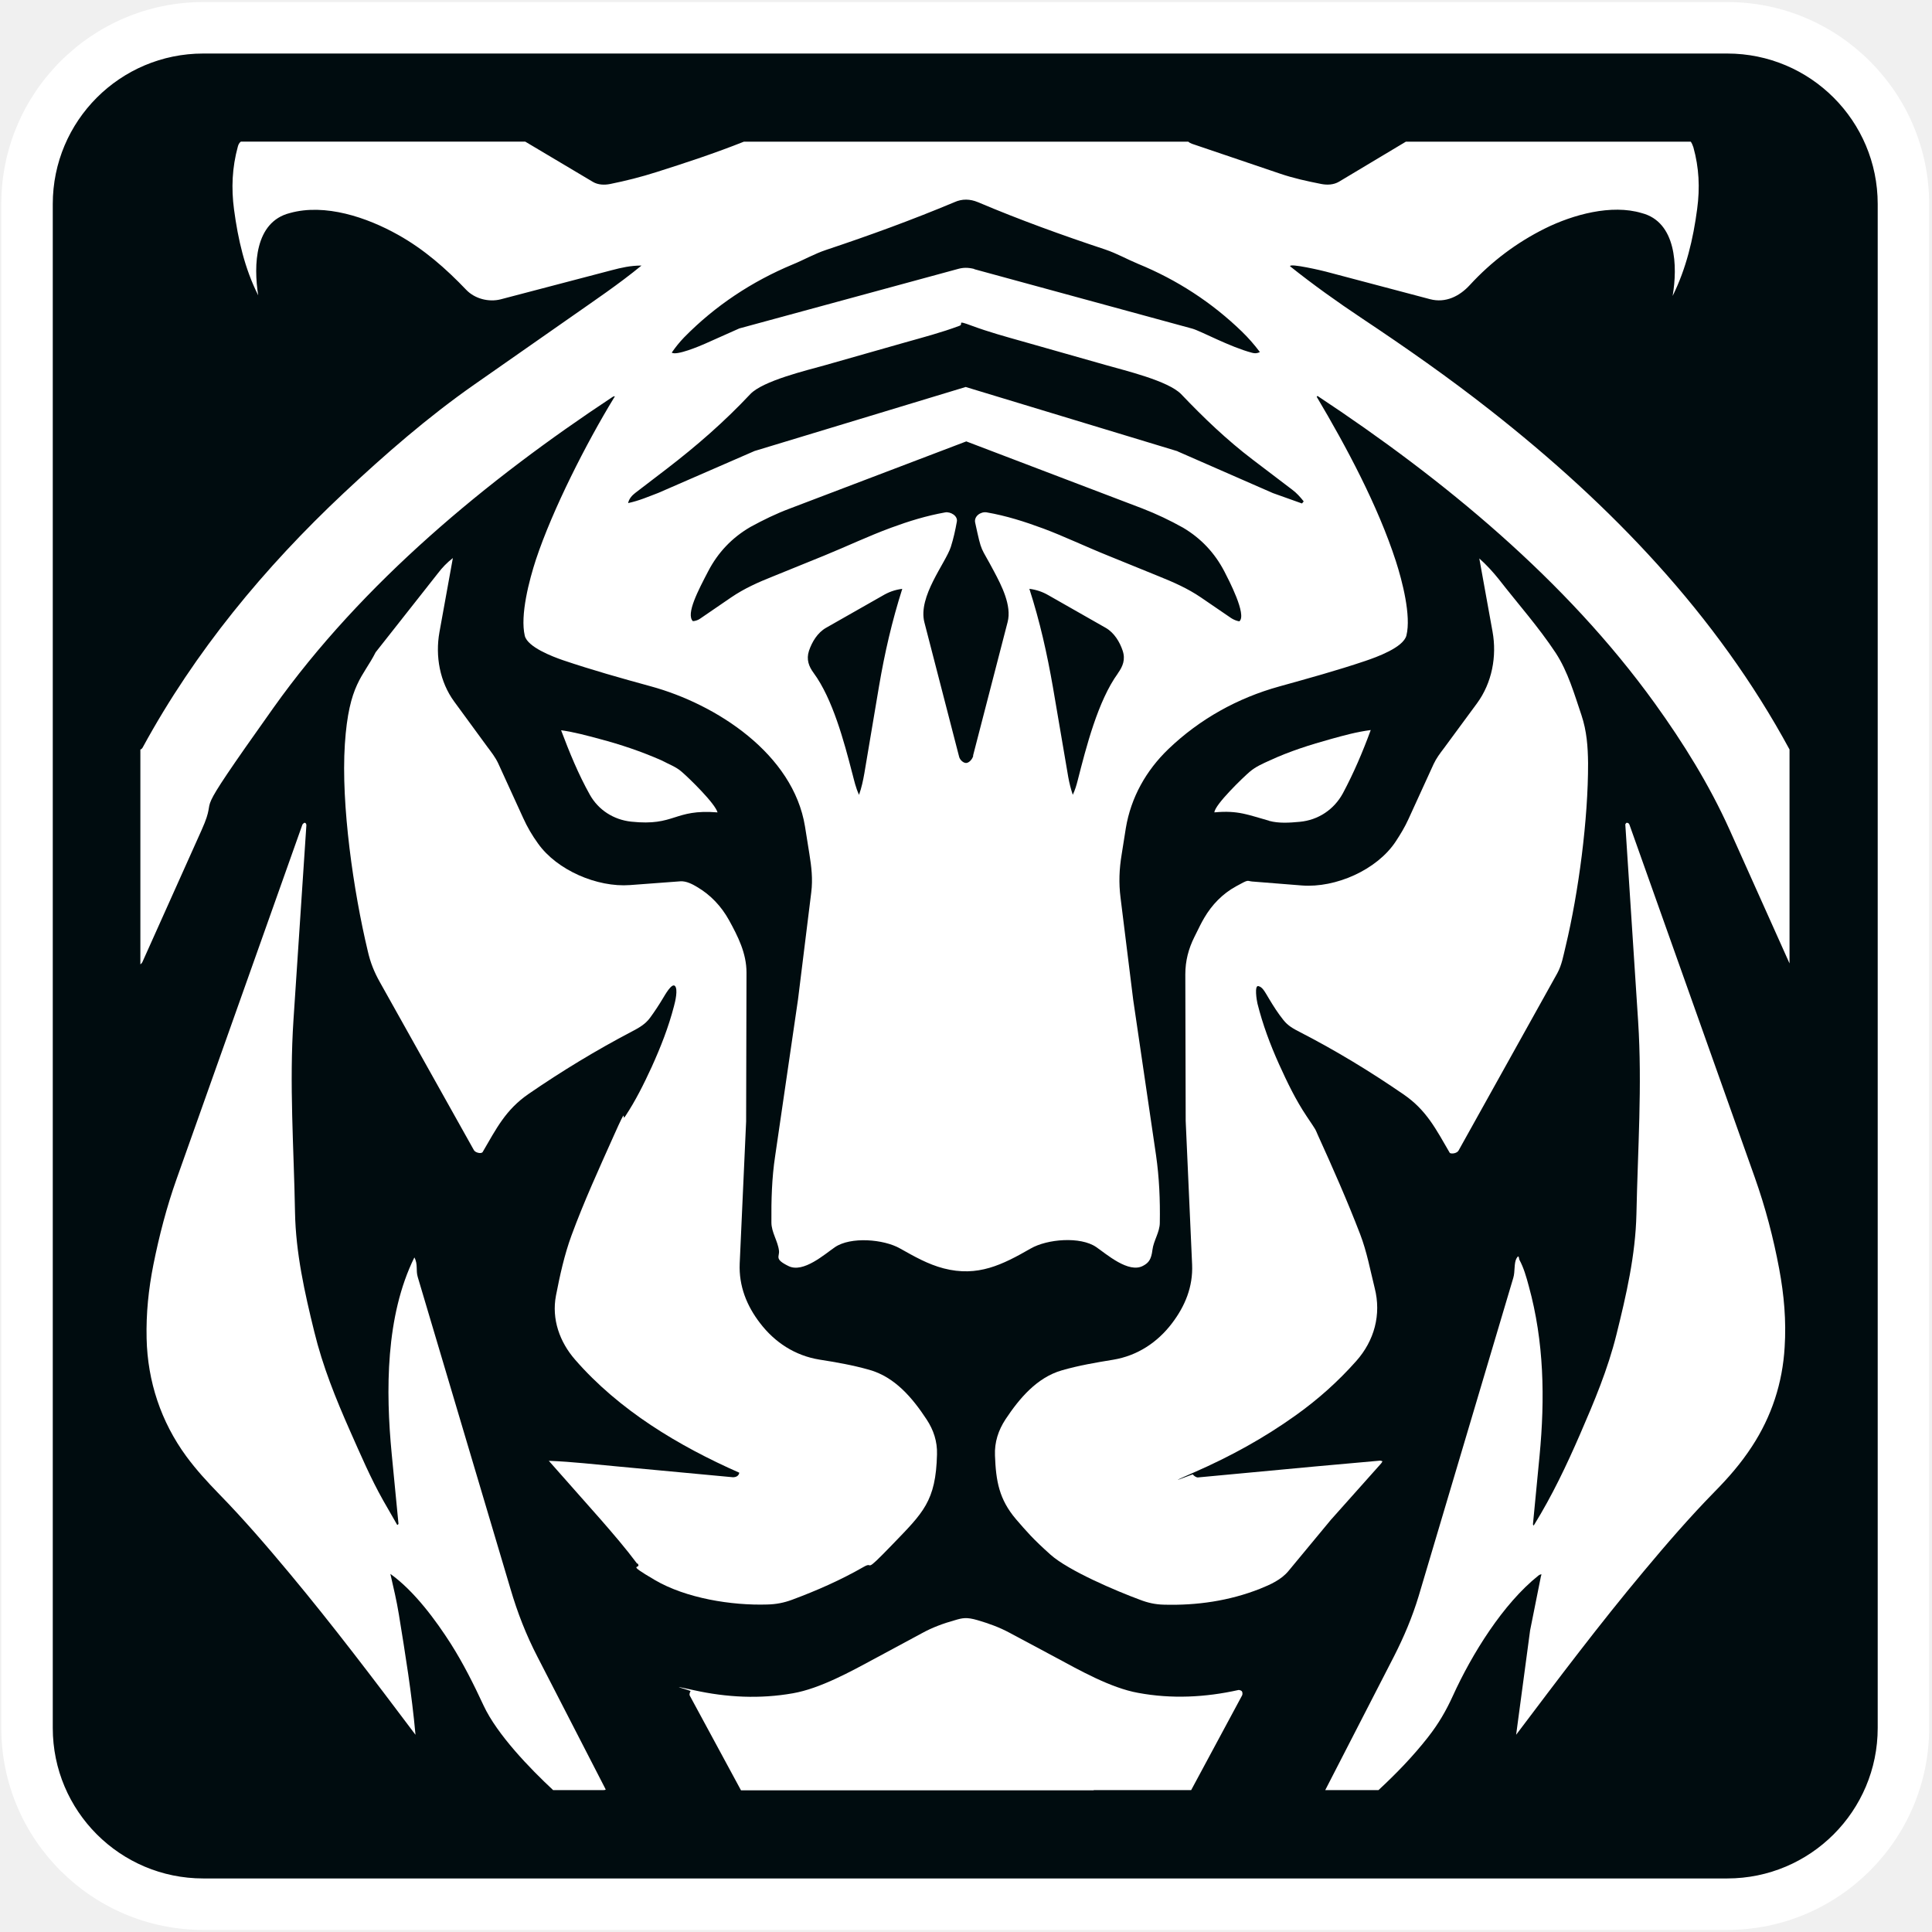
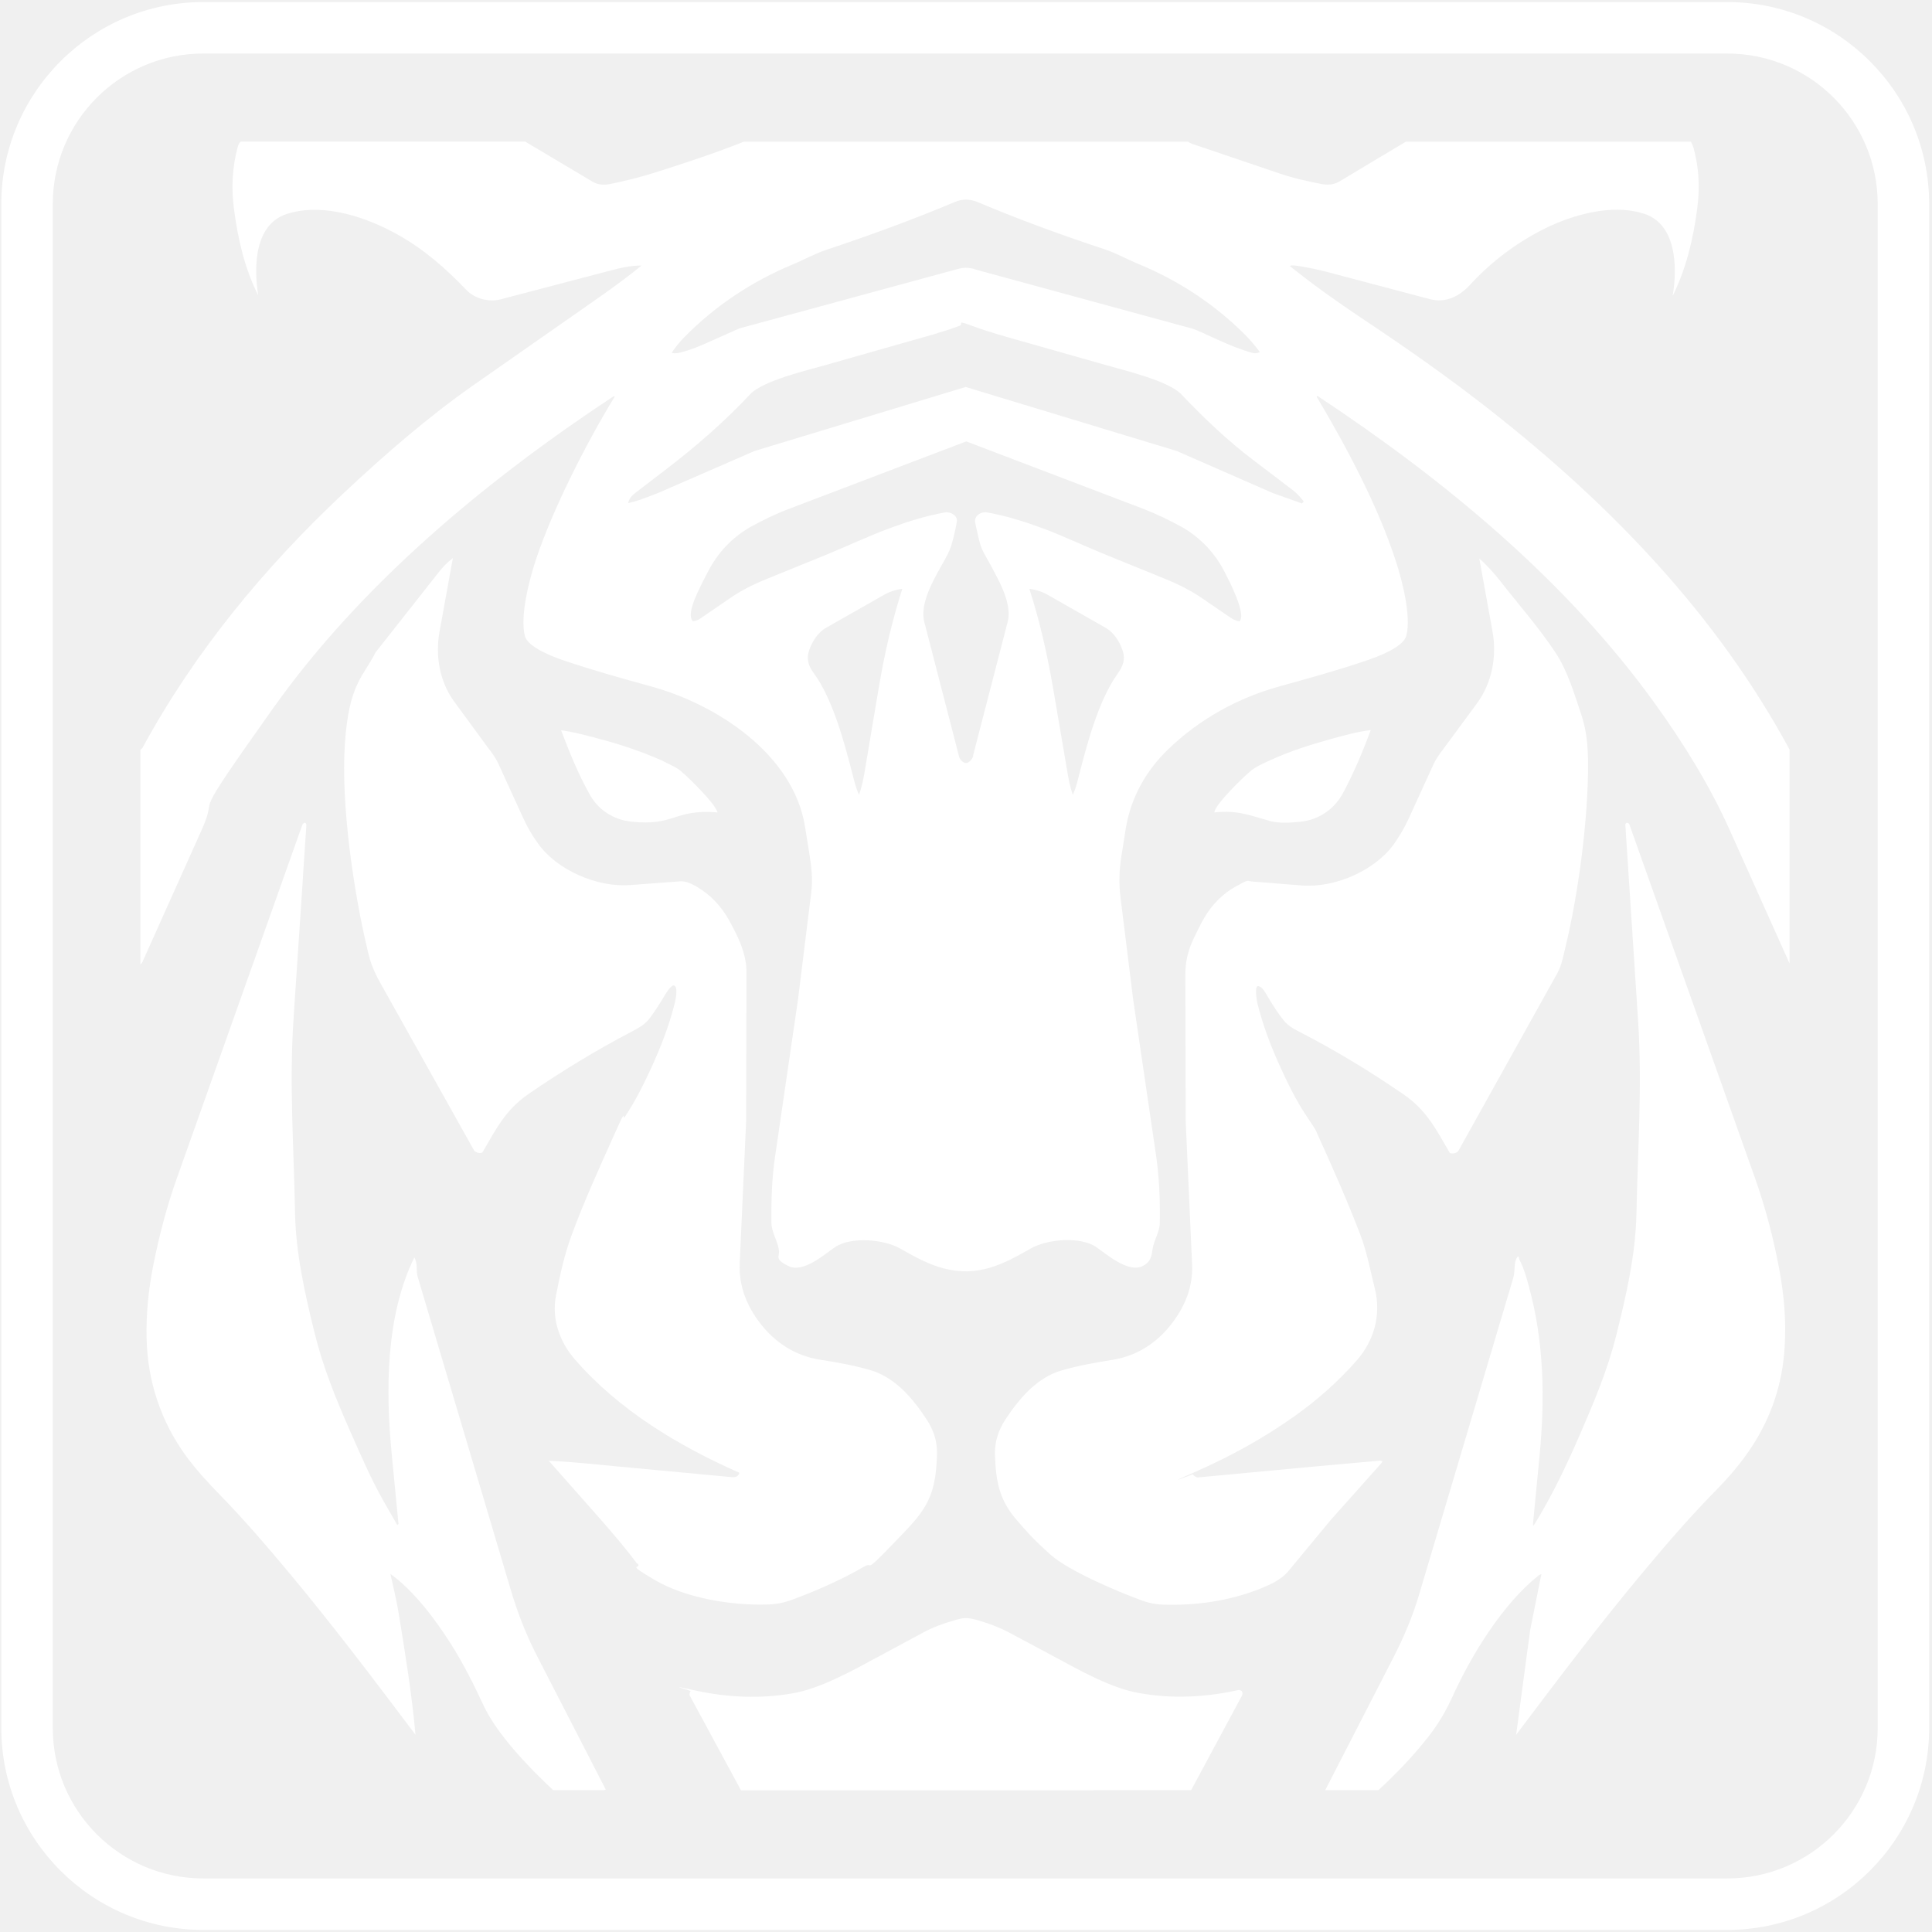
<svg xmlns="http://www.w3.org/2000/svg" id="Calque_2" data-name="Calque 2" viewBox="46.19 46.19 938.39 938.39">
  <defs>
    <style>
-       .cls-1 {
-         fill: #000c0f;
-       }
+       .cls-1 { fill: none; }

-       .cls-2 {
-         fill: #fff;
-       }
+       .cls-2 { fill: #fff; }
    </style>
  </defs>
  <g id="Calque_1-2" data-name="Calque 1">
    <g id="Calque_2-2" data-name="Calque 2">
      
    </g>
    <g>
      <g id="Calque_2-3" data-name="Calque 2">
        <g>
          <path class="cls-1" d="M144.91,59.69h740.2c47.24,0,85.59,38.35,85.59,85.59v740.2c0,47.24-38.35,85.59-85.59,85.59H144.91c-47.24,0-85.59-38.35-85.59-85.59V145.28c0-47.24,38.35-85.59,85.59-85.59Z" />
          <path class="cls-2" d="M885.12,72.19c40.37,0,73.09,32.73,73.09,73.09v740.2c0,40.37-32.73,73.09-73.09,73.09H144.91c-40.37,0-73.09-32.73-73.09-73.09V145.28c0-40.37,32.73-73.09,73.09-73.09h740.2M885.12,47.19H144.91c-54.09,0-98.09,44-98.09,98.09v740.2c0,54.09,44,98.09,98.09,98.09h740.2c54.09,0,98.09-44,98.09-98.09V145.28c0-54.09-44-98.09-98.09-98.09h0Z" />
        </g>
      </g>
      <path class="cls-2" d="M301.37,115.02l32.83,19.53c2.48,1.47,5.59,1.56,8.35,1.01,7.7-1.56,14.95-3.39,22.47-5.78,14.49-4.59,28.61-9.26,42.46-14.77h215.89c.37.37,1.01.73,1.74,1.01l42.74,14.49c6.69,2.29,13.21,3.67,20.08,5.04,2.84.55,5.96.46,8.62-1.1l32.47-19.44h138.39c.55.73.92,1.74,1.28,2.75,2.75,9.9,3.21,19.63,1.83,29.9-1.93,14.67-5.32,28.98-11.92,42.28,2.48-14.31,1.83-35.95-15.04-40.26-14.67-4.4-33.29.73-46.86,7.43-13.85,6.88-26.05,16.05-36.59,27.51-4.95,5.41-11.74,8.9-19.35,6.88l-50.62-13.39c-.92-.28-17.98-4.31-17.33-2.57,11.28,8.99,22.84,17.24,34.94,25.31,21.37,14.22,42.19,28.8,62.36,44.66,58.51,45.95,109.78,99.14,145.27,164.71v103.91l-29.16-65.02c-9.81-21.74-22.38-42-36.32-61.35-43.1-59.8-102.53-108.77-163.71-149.21-.27,0-.46.28-.46.37,14.49,24.4,29.71,52.92,38.43,79.79,3.12,9.63,7.52,26.6,5.14,36.13-1.47,5.87-14.58,10.55-19.99,12.38-13.85,4.68-27.61,8.44-41.73,12.38-20.27,5.59-38.7,15.87-53.83,30.36-10.91,10.46-18.25,23.57-20.73,38.43l-2.02,12.75c-1.19,7.15-1.47,13.85-.55,21.09l6.14,49.52,11.1,75.57c1.56,10.91,2.02,21.74,1.83,32.74,0,4.59-3.03,8.71-3.58,13.21s-1.74,6.24-4.49,7.7c-7.06,3.94-17.98-5.78-22.84-9.08-7.61-5.23-23.75-3.94-31.82.73-13.76,7.89-25.68,13.94-42.28,9.63-7.7-2.02-14.22-5.78-21.09-9.63-7.98-4.59-24.12-5.87-31.73-.64-4.95,3.39-15.32,12.66-22.47,9.17-7.15-3.49-4.31-4.49-4.68-7.52-.55-4.68-3.67-8.9-3.67-13.66-.09-10.82.18-21.55,1.83-32.37l11.1-76.03,6.42-51.91c.83-6.51.09-12.56-.92-18.8l-2.11-13.21c-5.69-35.22-43.01-59.43-75.02-68.14-14.4-3.94-28.43-7.89-42.55-12.66-5.04-1.74-17.15-6.33-18.53-11.83-2.38-10,2.2-27.24,5.41-37.05,8.07-24.3,24.49-56.59,37.88-78.51l.46-.73s-.37-.28-1.28.37c-60.62,40.08-121.33,90.06-164.62,150.96-43.29,60.9-25.4,38.34-34.85,59.34l-28.71,64.01c-.18.46-.73,1.01-1.01,1.19v-104.37c.37,0,.92-.55,1.19-1.1,25.31-46.5,59.06-87.31,97.67-123.54,20.08-18.8,40.81-36.87,63.37-52.64l46.59-32.56c11.74-8.25,23.29-15.96,34.58-25.22-5.32,0-9.72,1.01-14.58,2.29l-53.83,14.12c-5.78,1.47-12.56-.28-16.69-4.59-10-10.46-20.54-19.72-33.2-26.78-15.04-8.44-35.4-15.32-52.46-10.55-17.15,4.31-17.7,25.4-15.41,39.99-6.6-13.11-9.81-27.24-11.74-41.73-1.38-10.36-.92-20.36,1.83-30.45.28-1.1.73-1.93,1.47-2.48h138.21ZM519.37,176.92l105.93,28.89c4.22,1.19,18.25,8.9,29.07,11.74,1.28.37,2.57.28,3.76-.37-2.93-3.85-5.5-6.79-8.8-10-14.58-14.12-31.55-25.13-50.35-32.83-5.5-2.29-10.27-5.04-15.96-6.97-21-6.97-41.55-14.4-61.91-23.02-3.76-1.56-7.61-1.65-11.28,0-20.54,8.62-41.18,16.14-62.36,23.2-5.78,1.93-10.64,4.77-16.23,7.06-19.81,8.25-37.69,20.08-52.73,35.4-2.38,2.48-4.13,4.68-6.05,7.43,2.2,1.65,13.66-3.21,15.96-4.22l16.87-7.52,106.2-28.89c2.57-.73,4.95-.73,7.89,0v.18-.09ZM618.15,265.42l46.31,20.27,14.12,5.04.83-1.01c-1.74-2.2-3.39-4.04-5.59-5.69l-19.17-14.58c-12.66-9.63-23.84-20.36-34.76-31.82-6.33-6.51-27.33-11.46-36.23-14.03l-40.72-11.56c-8.44-2.38-16.51-4.59-24.67-7.61s-3.76-.83-6.05,0c-8.8,3.3-17.61,5.59-26.69,8.16l-38.7,11.01c-8.8,2.48-30.08,7.52-36.23,14.03-12.56,13.39-26.05,25.13-40.63,36.32l-15.22,11.65c-1.65,1.28-3.03,2.84-3.49,4.95,5.5-1.19,9.81-3.12,14.67-4.95l46.77-20.36,102.53-31.09,102.81,31.18h.09v.09ZM518.82,413.17l16.78-64.84c2.11-7.98-3.03-17.88-6.6-24.58-6.79-12.93-5.78-8.16-9.17-23.75-.64-3.03,2.66-5.41,5.59-4.95,9.54,1.65,18.43,4.49,27.61,7.89s20.82,8.9,31.55,13.21l24.58,10c7.06,2.84,13.94,5.87,20.27,10.18l14.77,10.09c1.1.73,2.66,1.38,3.94,1.56,3.85-3.03-5.32-20.45-7.25-24.21-4.68-8.99-11.28-16.05-20.08-21.28-6.42-3.58-12.75-6.6-19.81-9.35l-85.48-32.56-85.57,32.56c-6.88,2.57-13.02,5.59-19.26,8.99-8.99,5.23-15.77,12.38-20.54,21.55s-10.91,20.73-7.43,24.21c1.01,0,2.66-.55,3.49-1.19l15.13-10.36c6.33-4.31,13.11-7.34,20.27-10.18l24.85-10.09c11.01-4.49,21.37-9.45,32.56-13.57,8.71-3.21,17.06-5.78,26.23-7.43,2.57-.46,6.24,1.65,5.69,4.49-.73,4.13-1.65,8.25-2.93,12.29-2.57,7.89-16.05,24.12-12.84,36.59l16.87,65.3c.37,1.56,2.11,3.12,3.48,3.03s2.93-1.74,3.39-3.49h0l-.09-.09ZM460.13,421.7c1.01,3.85,1.65,6.97,3.3,10.55,1.28-3.67,1.93-6.79,2.57-10.36l7.15-42.46c2.75-16.14,6.24-31.37,11.28-47.23-3.67.46-6.6,1.56-9.54,3.3l-27.42,15.59c-4.22,2.38-6.88,6.88-8.35,11.19-1.38,4.22-.09,7.61,2.29,10.82,9.17,12.47,14.77,33.29,18.71,48.61h0ZM589.17,373.19c2.38-3.3,3.76-6.69,2.29-11.01-1.38-4.13-4.04-8.62-8.16-11.01l-27.88-15.87c-2.84-1.65-5.78-2.66-9.26-3.12,5.14,15.96,8.62,31.55,11.46,47.87l7.43,43.56c.55,3.03,1.19,5.59,2.2,8.62,1.19-2.57,1.74-4.49,2.38-6.97,4.13-16.14,9.81-38.61,19.53-52h0v-.09Z" />
      <path class="cls-2" d="M355.67,805.7c-5.69-7.61-11.56-14.4-17.7-21.46l-25.22-28.52c11.74.46,22.19,1.74,33.47,2.75l55.94,5.23c1.56,0,2.84-.64,3.12-2.2-29.53-13.02-58.42-30.36-79.79-54.94-7.43-8.53-11.46-19.63-9.26-31.09,1.93-9.9,4.04-19.63,7.52-29.16,6.14-16.69,13.39-32.47,20.64-48.7,7.25-16.23,3.39-6.14,5.5-9.26,5.04-7.61,8.99-15.59,12.84-23.94,4.4-9.72,8.16-19.26,10.82-29.53.64-2.29,2.02-8.25.46-9.81s-4.95,4.59-5.69,5.78c-2.02,3.39-4.13,6.6-6.42,9.72s-5.41,4.86-8.9,6.69c-17.33,9.08-33.93,19.17-50.07,30.26-11.19,7.7-15.68,16.87-22.38,28.34-.83.83-3.58.18-4.22-1.1l-45.58-81.44c-2.84-5.04-4.68-9.63-5.96-15.32-6.88-28.8-13.02-70.89-11.1-100.33,1.93-29.44,8.9-32.65,14.95-44.66l30.36-38.52c2.11-2.75,4.22-4.95,7.15-7.25l-6.51,35.95c-2.11,11.74.18,24.21,7.15,33.75l16.05,21.92c1.93,2.57,3.94,5.14,5.32,8.07l12.11,26.5c2.02,4.49,4.4,8.53,7.25,12.47,9.17,12.93,28.71,21.37,44.66,20.18l24.49-1.83c2.84-.18,5.87,1.38,8.25,2.84,6.51,3.85,11.65,9.35,15.32,15.96,4.4,7.98,8.53,16.14,8.53,25.5l-.18,72.36-3.12,68.97c-.46,10.91,3.39,20.54,9.9,28.98,7.15,9.35,16.97,15.77,28.8,17.7,8.16,1.28,16.14,2.66,24.21,4.95,12.47,3.49,21,13.66,27.88,24.12,3.39,5.14,5.23,10.73,5.04,16.97-.55,22.84-6.79,28.34-21.64,43.75-14.86,15.41-8.62,7.8-13.85,10.82-11.19,6.42-22.84,11.56-34.94,16.05-3.94,1.47-7.8,2.2-12.01,2.29-17.33.55-39.53-3.03-54.66-11.92s-5.87-4.77-8.35-8.07l-.18.18h0Z" />
      <path class="cls-2" d="M692.8,784.14l-20.82,25.13c-3.48,4.22-8.8,6.6-13.85,8.62-14.86,5.87-30.72,8.16-46.68,7.7-4.13-.09-7.8-.92-11.56-2.38-11.46-4.22-34.76-14.12-43.47-21.92-8.71-7.8-11.46-11.1-16.78-17.24-8.16-9.63-9.72-18.43-10.18-30.91-.27-6.51,1.65-12.29,5.14-17.61,6.69-10.09,15.22-20.27,27.33-23.75,8.25-2.38,16.42-3.76,24.85-5.14,11.83-1.93,21.64-8.44,28.71-17.79,6.33-8.35,10.18-17.7,9.72-28.43l-3.12-69.79-.18-71.17c0-6.6,1.56-12.47,4.4-18.16s3.03-6.24,4.77-9.26c3.76-6.42,8.9-11.74,15.41-15.32,6.51-3.58,5.14-2.66,7.8-2.38l24.21,1.93c16.51,1.28,36.59-7.61,45.67-21.46,2.29-3.49,4.4-6.97,6.14-10.82l12.2-26.69c1.28-2.75,3.12-5.23,4.95-7.61l16.14-21.92c7.25-9.9,9.72-22.74,7.52-34.85l-6.42-35.49c3.67,3.3,6.6,6.51,9.54,10.18,9.26,11.92,19.26,23.11,27.61,35.77,5.96,9.17,8.99,19.9,12.47,30.17,2.57,7.7,3.12,15.22,3.21,23.29.09,27.05-4.59,62.73-10.91,89.05-1.1,4.49-1.83,8.99-4.04,13.02l-47.96,86.12c-.73,1.28-3.12,1.74-4.22,1.19-6.69-11.46-11.28-20.82-22.56-28.52-16.14-11.1-32.74-21.19-50.17-30.17-3.21-1.65-5.87-3.03-8.16-5.96-2.57-3.21-4.68-6.51-6.88-10.18-2.2-3.67-3.21-5.78-5.23-6.24s-.83,6.88-.46,8.44c2.57,10.27,6.14,19.81,10.46,29.44,4.04,8.9,8.07,17.33,13.48,25.4s3.85,5.69,5.41,9.08c7.25,15.96,14.22,31.73,20.54,48.15,3.3,8.62,4.86,17.33,7.06,26.14,3.3,12.93-.18,25.59-8.99,35.49-8.8,9.9-18.43,18.53-29.35,26.32-15.5,11.1-31.92,20.08-49.34,27.7s-.73.83-.64,1.01c.27.55,1.65,1.56,2.48,1.47l56.86-5.32,31.64-2.84c.27,0,1.19.28,1.1.37-.09.18-.46.83-.64,1.01l-24.12,27.05h-.09v.09Z" />
      <path class="cls-2" d="M314.95,915.75c-11.46-10.64-27.33-27.15-33.84-41.09-4.86-10.46-9.81-20.36-15.96-30.08-7.25-11.37-17.79-25.68-29.35-33.93,1.56,6.88,3.03,12.93,4.13,19.72,3.12,19.26,6.24,38.24,8.07,58.42-20.64-27.42-40.08-53.1-61.17-78.41-11.1-13.3-22.29-26.32-34.3-38.61-5.78-5.96-11.01-11.65-15.87-18.25-12.29-16.78-18.8-36.41-19.26-57.23-.28-12.2.92-23.84,3.3-35.86,2.84-14.12,6.42-27.97,11.28-41.64l61.08-172.05c.09-.28.73-.83,1.01-.92s1.01.28.92,1.38l-6.24,94.1c-2.11,31.55.18,62.36.73,93.73.37,19.72,4.68,38.98,9.35,57.96,4.13,16.97,10.46,32.56,17.43,48.33,5.14,11.56,9.9,22.74,16.05,33.66l6.79,11.83c.28,0,.37,0,.64-.46l-3.3-34.03c-2.93-30.36-3.03-66.95,11.01-95.38,1.83,3.3.64,6.24,1.65,9.54l45.03,151.42c3.39,11.56,7.61,22.38,13.11,33.02l32.56,63.28.55,1.1c.09.28-.64.37-1.1.37h-24.58.28v.09Z" />
      <path class="cls-2" d="M739.85,889.89c-7.43,9.45-15.41,17.7-24.12,25.77h-25.86l33.38-64.93c4.86-9.54,8.9-19.08,12.01-29.35l45.95-154.53c.92-3.03.27-7.15,1.56-9.45s1.19.37,1.38.64c2.11,3.85,3.39,8.35,4.59,12.84,7.43,26.96,7.89,54.57,5.23,82.36l-3.21,33.29.18.64c0,.09.37-.37.46-.46,8.71-14.12,15.68-28.8,22.29-44.02,6.88-15.87,13.39-31.27,17.61-48.24,4.77-19.17,9.26-38.61,9.72-58.6.64-31.27,2.84-62.36.83-93.55l-6.24-95.75c.18-.28.37-.55.46-.64.18-.18,1.19-.18,1.56.83l60.8,171.13c5.32,15.04,9.08,29.44,11.92,44.57,2.38,12.75,3.48,25.22,2.66,38.06-1.01,17.43-6.33,33.66-15.87,48.24-5.32,8.16-11.37,15.13-18.25,22.1-12.11,12.38-23.29,25.31-34.39,38.61-21.55,25.77-41.36,52.09-61.91,79.33l6.79-50.72,5.23-26.14c.09-.28.37-1.1.18-1.1s-.92.28-1.38.64c-17.15,13.66-32.28,38.06-41.55,58.42-3.3,7.25-6.97,13.57-12.01,19.99h0Z" />
      <path class="cls-2" d="M577.43,915.66h47.32l24.76-46.04c.27-.55.18-1.65-.18-2.02s-1.28-.64-1.65-.55c-16.05,3.58-32.47,4.4-48.7,1.38-13.3-2.38-28.52-11.01-40.26-17.33l-22.29-11.92c-4.95-2.66-10.09-4.49-15.41-6.05s-7.34-1.1-11.01,0c-5.59,1.56-10.91,3.49-16.05,6.33l-22.65,12.2c-11.74,6.33-26.78,14.67-39.99,16.97-16.05,2.84-32.19,2.02-47.97-1.47s-1.38.09-1.74.46-.64,1.65-.46,2.02l24.95,46.13h171.5-.18v-.09Z" />
      <path class="cls-2" d="M394.74,440.78c-21.46-1.74-20.45,6.79-42,4.49-8.44-.92-15.87-5.59-20.08-13.11-5.59-10-9.81-20.36-13.94-31.27,6.69.92,12.47,2.57,18.71,4.22,10.36,2.75,20.18,6.05,29.99,10.36,3.39,1.83,7.15,3.12,10,5.69,3.21,2.75,16.42,15.5,17.33,19.81v-.18h0Z" />
      <path class="cls-2" d="M662.53,444.81c-10-2.75-14.86-5.14-26.5-4.04.18-3.76,14.12-17.15,17.15-19.72s6.33-3.94,9.72-5.5c9.72-4.49,19.63-7.61,29.9-10.46,6.33-1.74,12.2-3.39,19.17-4.31-3.94,10.73-8.25,20.82-13.48,30.63-4.31,7.98-12.01,13.11-21,13.94-4.95.46-10.09.83-14.86-.46h-.09v-.09Z" />
    </g>
  </g>
</svg>
